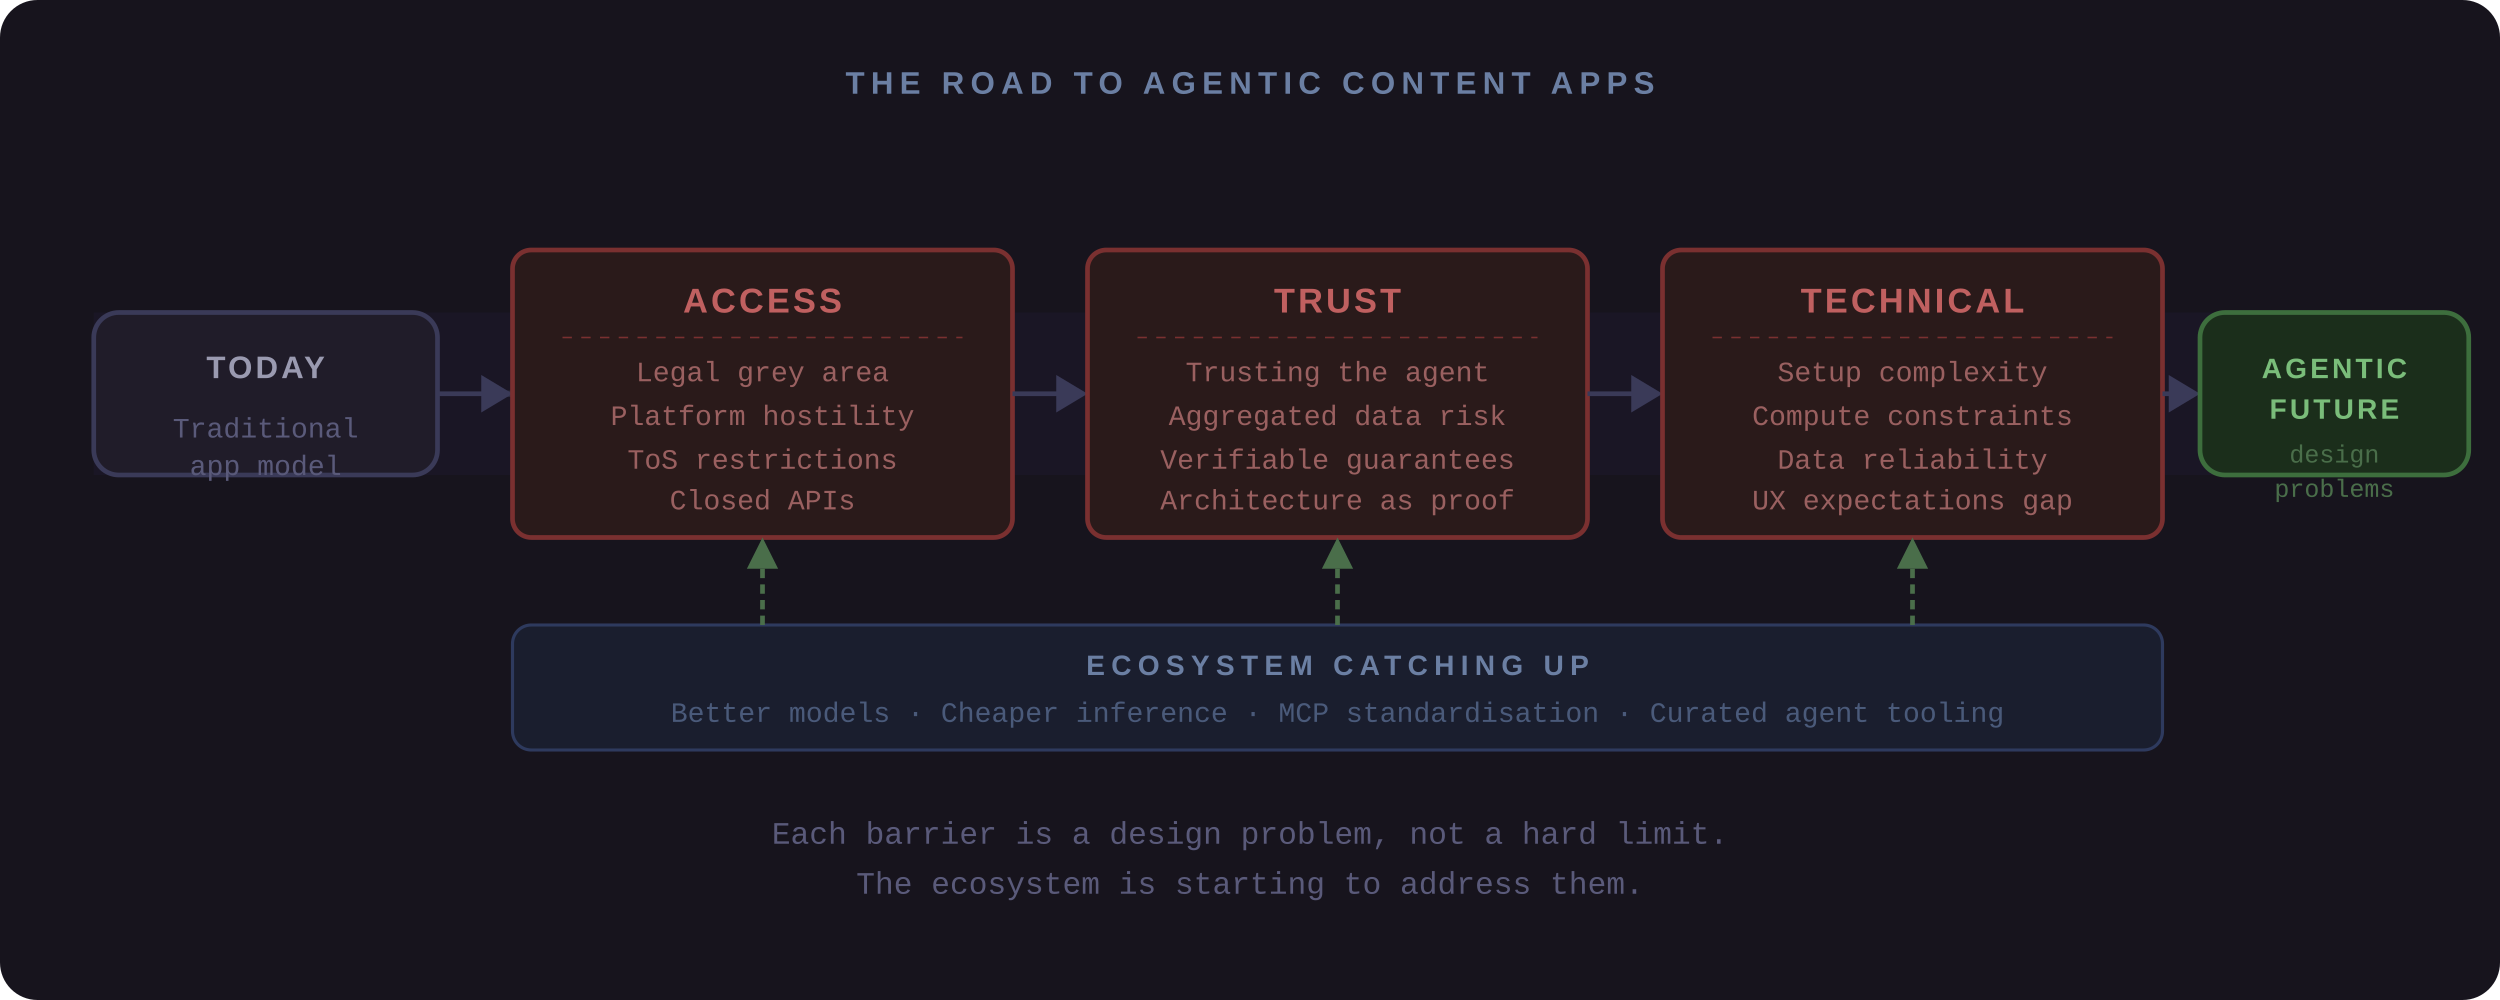
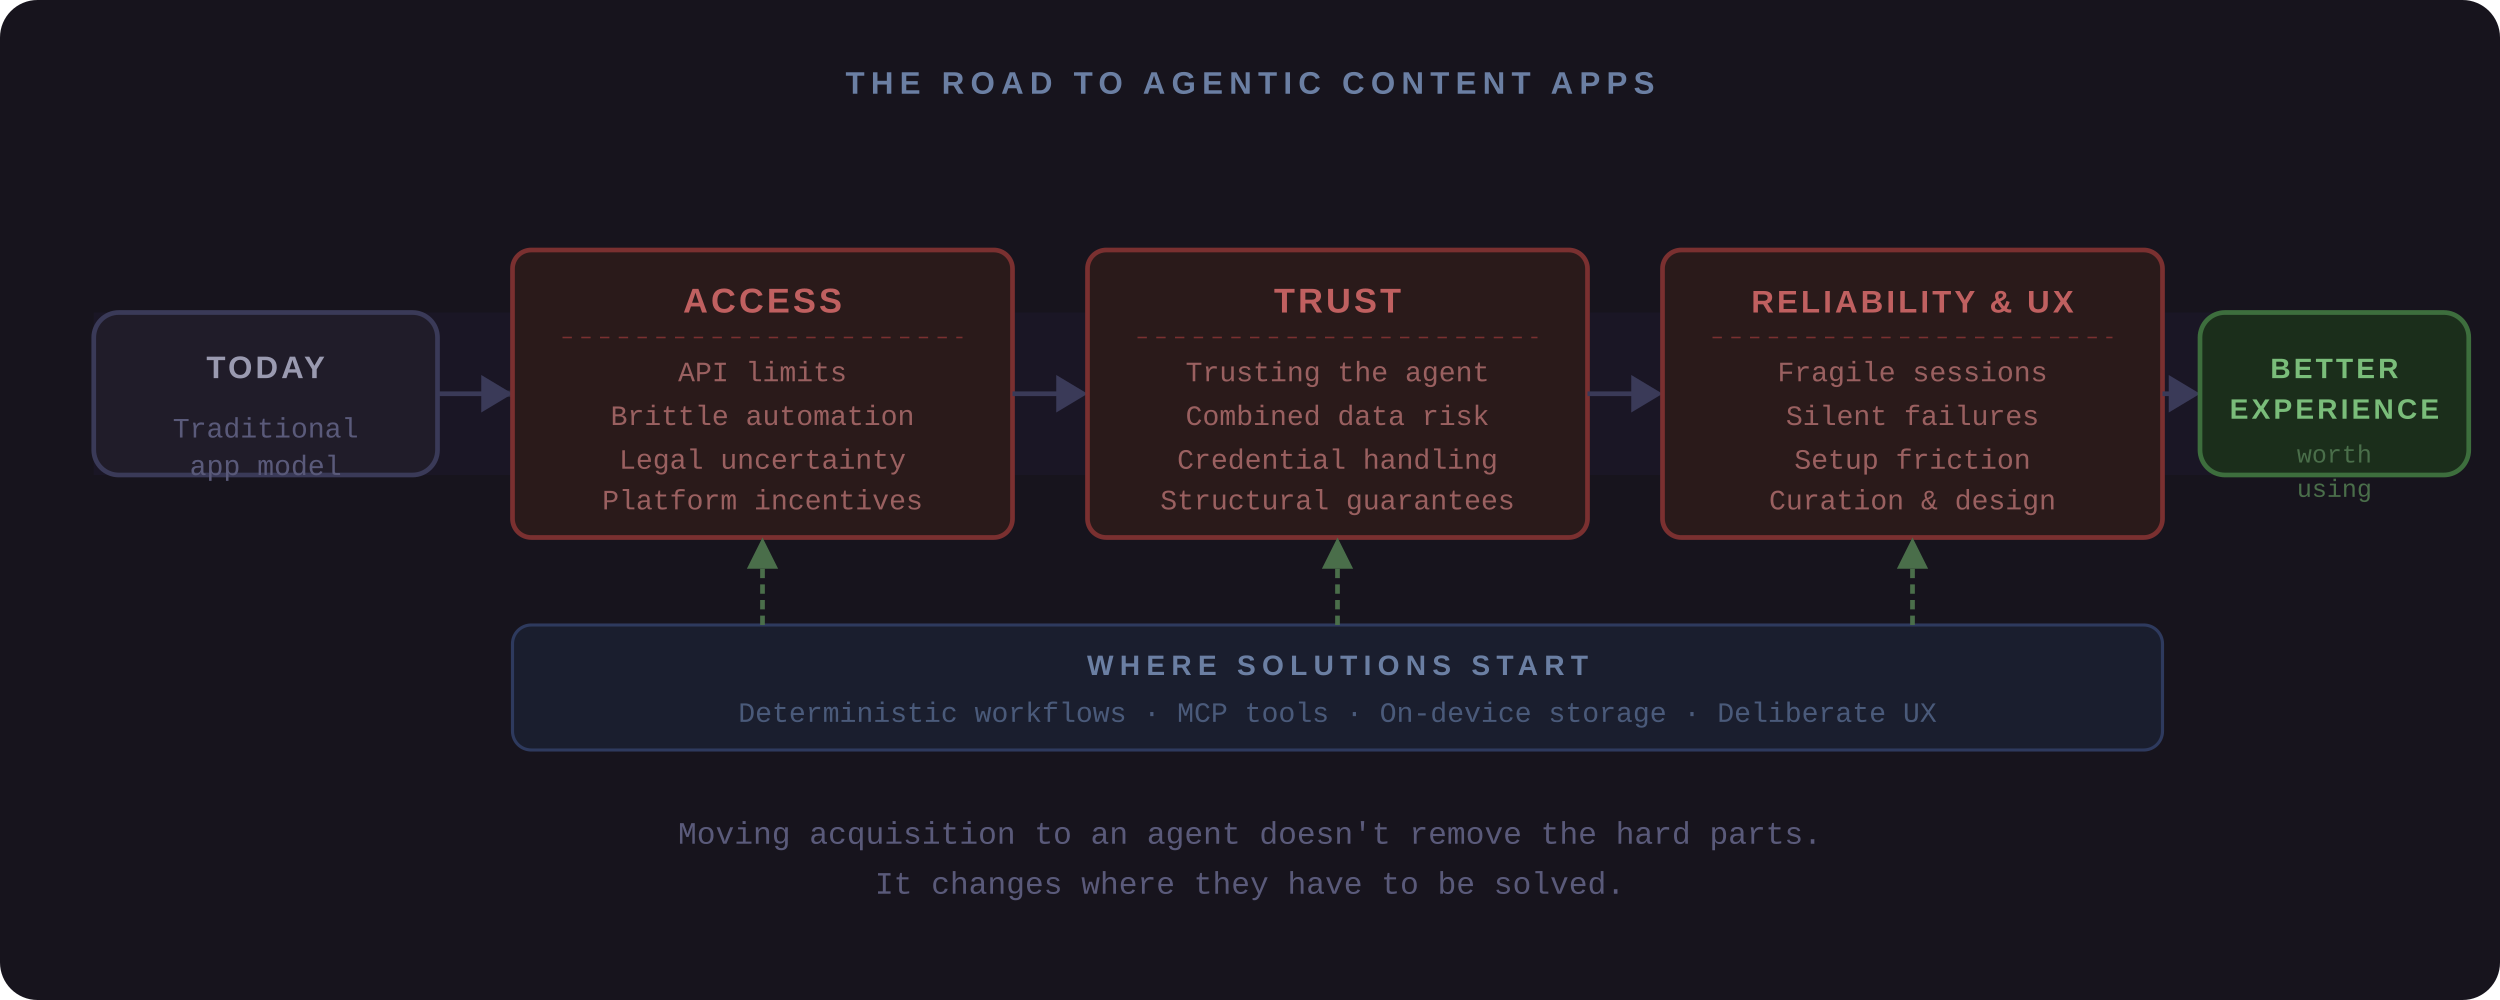
<svg xmlns="http://www.w3.org/2000/svg" viewBox="0 0 800 320" role="img" aria-label="Barriers on the path from today to agentic content apps becoming mainstream">
  <rect width="800" height="320" rx="12" fill="#17141d" />
  <text x="400" y="30" text-anchor="middle" font-family="'Trebuchet MS',Arial,sans-serif" font-size="10" font-weight="700" fill="#6b7fa3" letter-spacing="2">THE ROAD TO AGENTIC CONTENT APPS</text>
  <rect x="30" y="100" width="740" height="52" rx="0" fill="#1a1625" />
  <line x1="160" y1="126" x2="210" y2="126" stroke="#2e2e42" stroke-width="2" stroke-dasharray="10,8" />
  <line x1="390" y1="126" x2="440" y2="126" stroke="#2e2e42" stroke-width="2" stroke-dasharray="10,8" />
  <line x1="620" y1="126" x2="670" y2="126" stroke="#2e2e42" stroke-width="2" stroke-dasharray="10,8" />
  <rect x="30" y="100" width="110" height="52" rx="8" fill="#201c29" stroke="#3a3a58" stroke-width="1.5" />
  <text x="85" y="121" text-anchor="middle" font-family="'Trebuchet MS',Arial,sans-serif" font-size="10" font-weight="700" fill="#9a9ab0" letter-spacing="1">TODAY</text>
  <text x="85" y="140" text-anchor="middle" font-family="'Courier New',monospace" font-size="9" fill="#5a5a7a">Traditional</text>
  <text x="85" y="152" text-anchor="middle" font-family="'Courier New',monospace" font-size="9" fill="#5a5a7a">app model</text>
  <line x1="140" y1="126" x2="158" y2="126" stroke="#3a3a58" stroke-width="1.5" />
  <polygon points="154,120 164,126 154,132" fill="#3a3a58" />
  <rect x="164" y="80" width="160" height="92" rx="6" fill="#2a1a1a" stroke="#7a3030" stroke-width="1.5" />
  <text x="244" y="100" text-anchor="middle" font-family="'Trebuchet MS',Arial,sans-serif" font-size="11" font-weight="700" fill="#c06060" letter-spacing="1">ACCESS</text>
  <line x1="180" y1="108" x2="308" y2="108" stroke="#7a3030" stroke-width="0.5" stroke-dasharray="3,3" />
-   <text x="244" y="122" text-anchor="middle" font-family="'Courier New',monospace" font-size="9" fill="#9a6060">Legal grey area</text>
-   <text x="244" y="136" text-anchor="middle" font-family="'Courier New',monospace" font-size="9" fill="#9a6060">Platform hostility</text>
-   <text x="244" y="150" text-anchor="middle" font-family="'Courier New',monospace" font-size="9" fill="#9a6060">ToS restrictions</text>
-   <text x="244" y="163" text-anchor="middle" font-family="'Courier New',monospace" font-size="9" fill="#9a6060">Closed APIs</text>
+   <text x="244" y="122" text-anchor="middle" font-family="'Courier New',monospace" font-size="9" fill="#9a6060">API limits</text>
+   <text x="244" y="136" text-anchor="middle" font-family="'Courier New',monospace" font-size="9" fill="#9a6060">Brittle automation</text>
+   <text x="244" y="150" text-anchor="middle" font-family="'Courier New',monospace" font-size="9" fill="#9a6060">Legal uncertainty</text>
+   <text x="244" y="163" text-anchor="middle" font-family="'Courier New',monospace" font-size="9" fill="#9a6060">Platform incentives</text>
  <line x1="324" y1="126" x2="342" y2="126" stroke="#3a3a58" stroke-width="1.5" />
  <polygon points="338,120 348,126 338,132" fill="#3a3a58" />
  <rect x="348" y="80" width="160" height="92" rx="6" fill="#2a1a1a" stroke="#7a3030" stroke-width="1.5" />
  <text x="428" y="100" text-anchor="middle" font-family="'Trebuchet MS',Arial,sans-serif" font-size="11" font-weight="700" fill="#c06060" letter-spacing="1">TRUST</text>
  <line x1="364" y1="108" x2="492" y2="108" stroke="#7a3030" stroke-width="0.5" stroke-dasharray="3,3" />
  <text x="428" y="122" text-anchor="middle" font-family="'Courier New',monospace" font-size="9" fill="#9a6060">Trusting the agent</text>
-   <text x="428" y="136" text-anchor="middle" font-family="'Courier New',monospace" font-size="9" fill="#9a6060">Aggregated data risk</text>
-   <text x="428" y="150" text-anchor="middle" font-family="'Courier New',monospace" font-size="9" fill="#9a6060">Verifiable guarantees</text>
-   <text x="428" y="163" text-anchor="middle" font-family="'Courier New',monospace" font-size="9" fill="#9a6060">Architecture as proof</text>
+   <text x="428" y="136" text-anchor="middle" font-family="'Courier New',monospace" font-size="9" fill="#9a6060">Combined data risk</text>
+   <text x="428" y="150" text-anchor="middle" font-family="'Courier New',monospace" font-size="9" fill="#9a6060">Credential handling</text>
+   <text x="428" y="163" text-anchor="middle" font-family="'Courier New',monospace" font-size="9" fill="#9a6060">Structural guarantees</text>
  <line x1="508" y1="126" x2="526" y2="126" stroke="#3a3a58" stroke-width="1.5" />
  <polygon points="522,120 532,126 522,132" fill="#3a3a58" />
  <rect x="532" y="80" width="160" height="92" rx="6" fill="#2a1a1a" stroke="#7a3030" stroke-width="1.5" />
-   <text x="612" y="100" text-anchor="middle" font-family="'Trebuchet MS',Arial,sans-serif" font-size="11" font-weight="700" fill="#c06060" letter-spacing="1">TECHNICAL</text>
+   <text x="612" y="100" text-anchor="middle" font-family="'Trebuchet MS',Arial,sans-serif" font-size="10" font-weight="700" fill="#c06060" letter-spacing="1">RELIABILITY &amp; UX</text>
  <line x1="548" y1="108" x2="676" y2="108" stroke="#7a3030" stroke-width="0.5" stroke-dasharray="3,3" />
-   <text x="612" y="122" text-anchor="middle" font-family="'Courier New',monospace" font-size="9" fill="#9a6060">Setup complexity</text>
-   <text x="612" y="136" text-anchor="middle" font-family="'Courier New',monospace" font-size="9" fill="#9a6060">Compute constraints</text>
-   <text x="612" y="150" text-anchor="middle" font-family="'Courier New',monospace" font-size="9" fill="#9a6060">Data reliability</text>
-   <text x="612" y="163" text-anchor="middle" font-family="'Courier New',monospace" font-size="9" fill="#9a6060">UX expectations gap</text>
+   <text x="612" y="122" text-anchor="middle" font-family="'Courier New',monospace" font-size="9" fill="#9a6060">Fragile sessions</text>
+   <text x="612" y="136" text-anchor="middle" font-family="'Courier New',monospace" font-size="9" fill="#9a6060">Silent failures</text>
+   <text x="612" y="150" text-anchor="middle" font-family="'Courier New',monospace" font-size="9" fill="#9a6060">Setup friction</text>
+   <text x="612" y="163" text-anchor="middle" font-family="'Courier New',monospace" font-size="9" fill="#9a6060">Curation &amp; design</text>
  <line x1="692" y1="126" x2="698" y2="126" stroke="#3a3a58" stroke-width="1.5" />
  <polygon points="694,120 704,126 694,132" fill="#3a3a58" />
  <rect x="704" y="100" width="86" height="52" rx="8" fill="#1b2e1b" stroke="#3d6e3d" stroke-width="1.5" />
-   <text x="747" y="121" text-anchor="middle" font-family="'Trebuchet MS',Arial,sans-serif" font-size="9" font-weight="700" fill="#7abd7a" letter-spacing="1">AGENTIC</text>
-   <text x="747" y="134" text-anchor="middle" font-family="'Trebuchet MS',Arial,sans-serif" font-size="9" font-weight="700" fill="#7abd7a" letter-spacing="1">FUTURE</text>
-   <text x="747" y="148" text-anchor="middle" font-family="'Courier New',monospace" font-size="8" fill="#4a6e4a">design</text>
-   <text x="747" y="159" text-anchor="middle" font-family="'Courier New',monospace" font-size="8" fill="#4a6e4a">problems</text>
+   <text x="747" y="121" text-anchor="middle" font-family="'Trebuchet MS',Arial,sans-serif" font-size="9" font-weight="700" fill="#7abd7a" letter-spacing="1">BETTER</text>
+   <text x="747" y="134" text-anchor="middle" font-family="'Trebuchet MS',Arial,sans-serif" font-size="9" font-weight="700" fill="#7abd7a" letter-spacing="1">EXPERIENCE</text>
+   <text x="747" y="148" text-anchor="middle" font-family="'Courier New',monospace" font-size="8" fill="#4a6e4a">worth</text>
+   <text x="747" y="159" text-anchor="middle" font-family="'Courier New',monospace" font-size="8" fill="#4a6e4a">using</text>
  <rect x="164" y="200" width="528" height="40" rx="6" fill="#1a1e2e" stroke="#2e3a5e" stroke-width="1" />
-   <text x="428" y="216" text-anchor="middle" font-family="'Trebuchet MS',Arial,sans-serif" font-size="9" font-weight="700" fill="#6b7fa3" letter-spacing="2">ECOSYSTEM CATCHING UP</text>
-   <text x="428" y="231" text-anchor="middle" font-family="'Courier New',monospace" font-size="9" fill="#4a5a7a">Better models · Cheaper inference · MCP standardisation · Curated agent tooling</text>
+   <text x="428" y="216" text-anchor="middle" font-family="'Trebuchet MS',Arial,sans-serif" font-size="9" font-weight="700" fill="#6b7fa3" letter-spacing="2">WHERE SOLUTIONS START</text>
+   <text x="428" y="231" text-anchor="middle" font-family="'Courier New',monospace" font-size="9" fill="#4a5a7a">Deterministic workflows · MCP tools · On-device storage · Deliberate UX</text>
  <line x1="244" y1="200" x2="244" y2="180" stroke="#4a6e4a" stroke-width="1.5" stroke-dasharray="3,2" />
  <polygon points="239,182 244,172 249,182" fill="#4a6e4a" />
  <line x1="428" y1="200" x2="428" y2="180" stroke="#4a6e4a" stroke-width="1.5" stroke-dasharray="3,2" />
  <polygon points="423,182 428,172 433,182" fill="#4a6e4a" />
  <line x1="612" y1="200" x2="612" y2="180" stroke="#4a6e4a" stroke-width="1.5" stroke-dasharray="3,2" />
  <polygon points="607,182 612,172 617,182" fill="#4a6e4a" />
-   <text x="400" y="270" text-anchor="middle" font-family="'Courier New',monospace" font-size="10" fill="#5a5a7a">Each barrier is a design problem, not a hard limit.</text>
-   <text x="400" y="286" text-anchor="middle" font-family="'Courier New',monospace" font-size="10" fill="#5a5a7a">The ecosystem is starting to address them.</text>
+   <text x="400" y="270" text-anchor="middle" font-family="'Courier New',monospace" font-size="10" fill="#5a5a7a">Moving acquisition to an agent doesn't remove the hard parts.</text>
+   <text x="400" y="286" text-anchor="middle" font-family="'Courier New',monospace" font-size="10" fill="#5a5a7a">It changes where they have to be solved.</text>
</svg>
